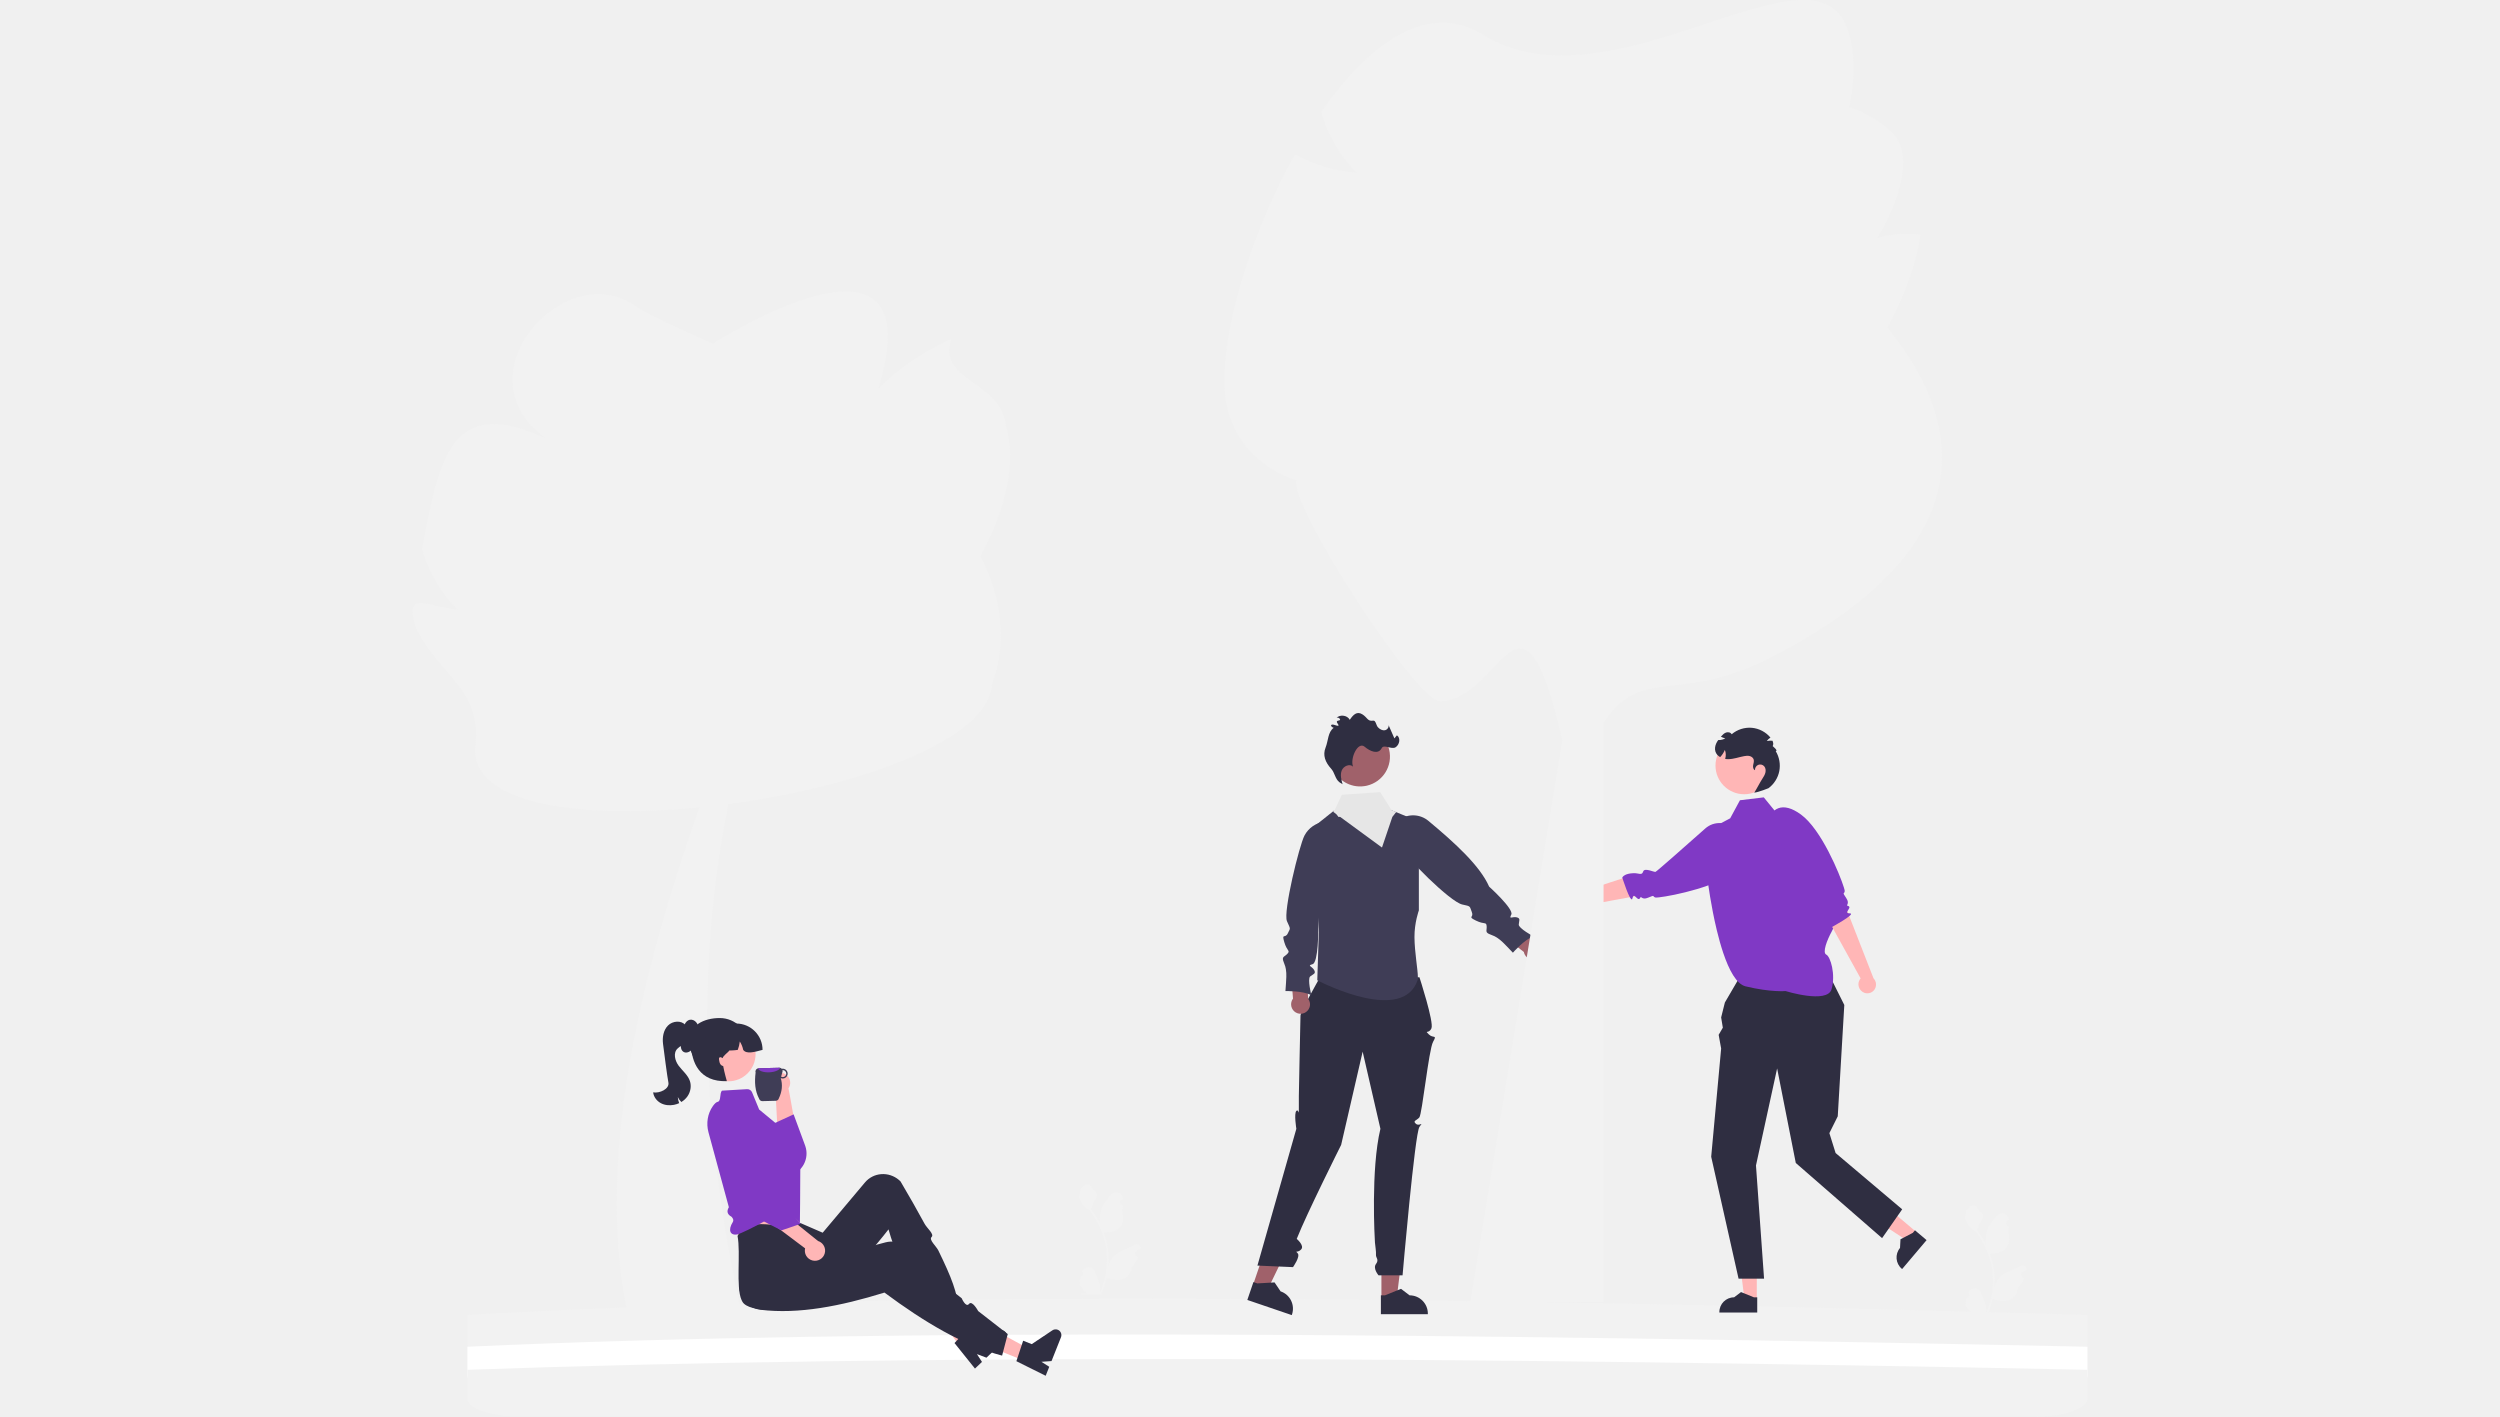
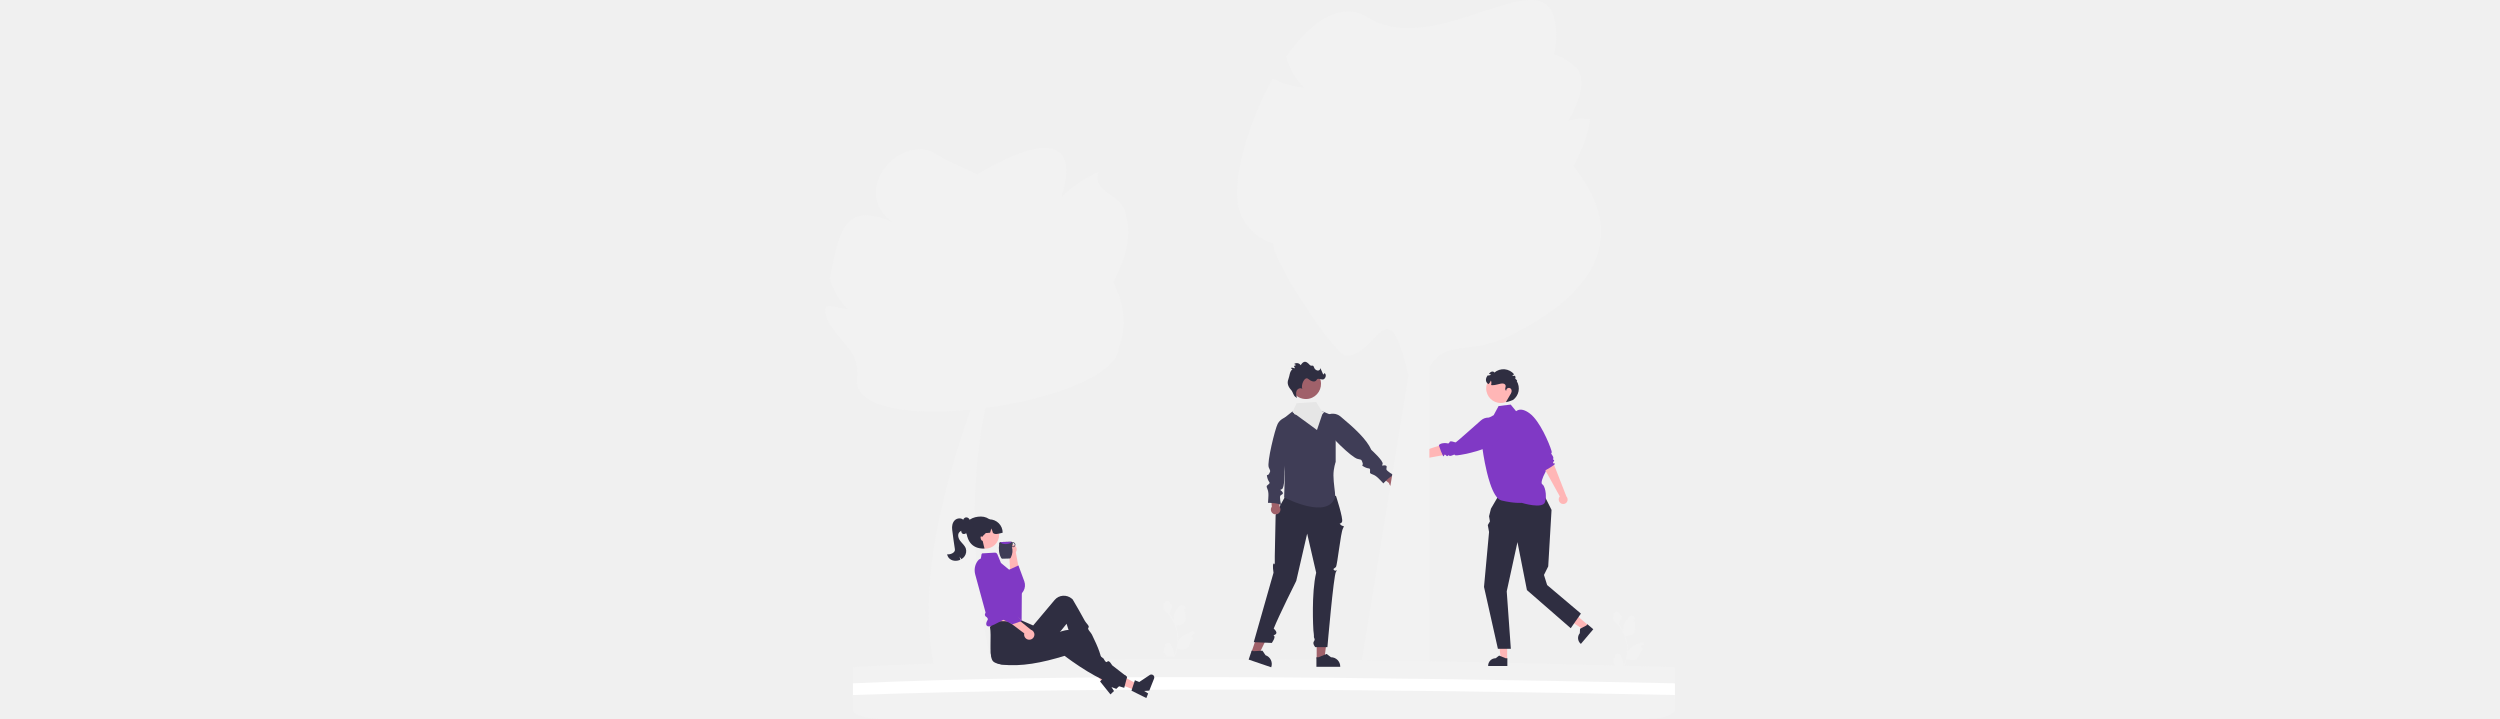
- <svg xmlns="http://www.w3.org/2000/svg" width="716.461" height="406.002" viewBox="0 0 716.461 606.002">
+ <svg xmlns="http://www.w3.org/2000/svg" width="716.461" height="206.002" viewBox="0 0 716.461 606.002">
  <path d="M716.461,562.478v12.347c0,4.254-10.18,7.715-22.69,7.715H46.151c-5.87,0-11.23-.762-15.26-2.016-.43-.129-.85-.269-1.25-.415-3.83-1.381-6.18-3.24-6.18-5.284v-12.347c197.151-11.071,439.611-7.323,693,0Z" fill="#f2f2f2" />
  <path d="M716.461,576.079v12.347c0,4.254-10.18,7.715-22.69,7.715H46.151c-5.87,0-11.23-.762-15.26-2.016-.43-.129-.85-.269-1.25-.415-3.83-1.381-6.18-3.24-6.18-5.284v-12.347c181.47-8.257,428.417-5.599,693,0Z" fill="#fff" />
  <path d="M716.461,585.94v12.347c0,4.254-10.18,7.715-22.69,7.715H46.151c-5.87,0-11.23-.762-15.26-2.016-.43-.129-.85-.269-1.25-.415-3.83-1.381-6.18-3.24-6.18-5.284v-12.347c196.351-6.934,435.574-5.288,693,0Z" fill="#f2f2f2" />
  <path d="M664.781,555.035c.978,.061,1.518-1.154,.778-1.862l-.074-.293,.029-.07c.989-2.358,4.34-2.342,5.321,.02,.87,2.096,1.978,4.195,2.251,6.411,.122,.978,.067,1.975-.15,2.935,2.039-4.454,3.112-9.318,3.112-14.209,0-1.229-.067-2.458-.205-3.684-.113-1.003-.269-1.999-.471-2.987-1.091-5.337-3.454-10.421-6.863-14.667-1.639-.896-3.005-2.296-3.83-3.974-.297-.605-.529-1.256-.639-1.92,.186,.024,.703-2.816,.562-2.99,.26-.394,.725-.59,1.009-.975,1.412-1.914,3.356-1.58,4.371,1.021,2.169,1.095,2.19,2.91,.859,4.656-.847,1.111-.963,2.614-1.706,3.803,.076,.098,.156,.193,.232,.29,1.401,1.798,2.614,3.73,3.635,5.759-.289-2.256,.138-4.974,.864-6.725,.827-1.996,2.378-3.677,3.744-5.403,1.64-2.073,5.004-1.168,5.293,1.459l.008,.076c-.203,.114-.402,.236-.596,.364-1.107,.732-.725,2.449,.587,2.651l.03,.005c-.073,.731-.199,1.455-.382,2.167,1.752,6.776-2.031,9.243-7.431,9.354-.119,.061-.235,.122-.355,.18,.547,1.541,.984,3.121,1.308,4.723,.29,1.415,.492,2.846,.605,4.283,.141,1.813,.128,3.635-.024,5.444l.009-.064c.388-1.993,1.47-3.855,3.042-5.145,2.341-1.923,5.648-2.631,8.173-4.177,1.216-.744,2.773,.217,2.561,1.627l-.01,.068c-.376,.153-.743,.33-1.097,.529-.203,.114-.402,.236-.596,.364-1.107,.732-.725,2.449,.587,2.651l.03,.005,.061,.009c-.645,1.532-1.544,2.953-2.669,4.179-1.096,5.915-5.801,6.476-10.834,4.754h-.003c-.55,2.397-1.354,4.738-2.388,6.97h-8.529c-.031-.095-.058-.193-.086-.287,.789,.049,1.584,.003,2.36-.141-.633-.776-1.266-1.559-1.898-2.336-.015-.015-.028-.031-.04-.046-.321-.397-.645-.792-.966-1.189l-0-0c-.02-1.22,.126-2.436,.416-3.616l0-0Z" fill="#f2f2f2" />
  <path d="M285.781,546.035c.978,.061,1.518-1.154,.778-1.862l-.074-.293,.029-.07c.989-2.358,4.34-2.342,5.321,.02,.87,2.096,1.978,4.195,2.251,6.411,.122,.978,.067,1.975-.15,2.935,2.039-4.454,3.112-9.318,3.112-14.209,0-1.229-.067-2.458-.205-3.684-.113-1.003-.269-1.999-.471-2.987-1.091-5.337-3.454-10.421-6.863-14.667-1.639-.896-3.005-2.296-3.83-3.974-.297-.605-.529-1.256-.639-1.92,.186,.024,.703-2.816,.562-2.99,.26-.394,.725-.59,1.009-.975,1.412-1.914,3.356-1.58,4.371,1.021,2.169,1.095,2.19,2.91,.859,4.656-.847,1.111-.963,2.614-1.706,3.803,.076,.098,.156,.193,.232,.29,1.401,1.798,2.614,3.73,3.635,5.759-.289-2.256,.138-4.974,.864-6.725,.827-1.996,2.378-3.677,3.744-5.403,1.64-2.073,5.004-1.168,5.293,1.459l.008,.076c-.203,.114-.402,.236-.596,.364-1.107,.732-.725,2.449,.587,2.651l.03,.005c-.073,.731-.199,1.455-.382,2.167,1.752,6.776-2.031,9.243-7.431,9.354-.119,.061-.235,.122-.355,.18,.547,1.541,.984,3.121,1.308,4.723,.29,1.415,.492,2.846,.605,4.283,.141,1.813,.128,3.635-.024,5.444l.009-.064c.388-1.993,1.47-3.855,3.042-5.145,2.341-1.923,5.648-2.631,8.173-4.177,1.216-.744,2.773,.217,2.561,1.627l-.01,.068c-.376,.153-.743,.33-1.097,.529-.203,.114-.402,.236-.596,.364-1.107,.732-.725,2.449,.587,2.651l.03,.005,.061,.009c-.645,1.532-1.544,2.953-2.669,4.179-1.096,5.915-5.801,6.476-10.834,4.754h-.003c-.55,2.397-1.354,4.738-2.388,6.97h-8.529c-.031-.095-.058-.193-.086-.287,.789,.049,1.584,.003,2.36-.141-.633-.776-1.266-1.559-1.898-2.336-.015-.015-.028-.031-.04-.046-.321-.397-.645-.792-.966-1.189l-0-0c-.02-1.22,.126-2.436,.416-3.616l0-0Z" fill="#f2f2f2" />
  <g>
    <g>
      <polygon points="575.019 555.956 569.75 555.955 567.244 535.633 575.02 535.633 575.019 555.956" fill="#ffb6b6" />
      <path d="M575.205,561.452l-16.202-.001v-.205c0-3.483,2.824-6.306,6.306-6.306h0l2.96-2.245,5.522,2.246,1.414,0-0,6.511Z" fill="#2f2e41" />
    </g>
    <g>
      <polygon points="643.33 527.065 639.926 531.087 622.792 519.876 627.814 513.939 643.33 527.065" fill="#ffb6b6" />
      <path d="M647.646,530.473l-10.464,12.37-.156-.132c-2.659-2.249-2.991-6.228-.742-8.888l0-0,.197-3.71,5.281-2.766,.913-1.08,4.971,4.205Z" fill="#2f2e41" />
    </g>
    <polygon points="600.742 406.476 572.496 409.754 561.363 428.826 559.767 435.212 560.489 439.602 558.702 442.662 559.767 448.516 555.51 494.812 567.217 546.963 578.126 546.963 574.667 498.537 583.713 457.03 591.695 497.473 628.61 529.621 637.209 517.294 608.724 493.216 606.063 484.702 609.648 477.503 612.449 429.891 600.742 406.476" fill="#2f2e41" />
    <path d="M587.295,423.928s17.81,5.545,19.687-.729c1.876-6.275-.465-14.031-2.24-14.855s.33-6.232,2.3-9.848c1.97-3.616,1.666-5.604,.535-6.037-1.131-.432-18.763-44.22-18.763-44.22l-5.995-1.26-4.807-5.899-10.203,1.234-4.173,7.721-6.99,3.704-2.553,23.495s1.255,10.068,3.812,20.66c.795,3.295,1.717,6.642,2.765,9.751,2.47,7.324,5.646,13.334,9.547,14.273,10.88,2.621,17.078,2.01,17.078,2.01Z" fill="#8039c5" />
    <g>
      <path d="M526.527,382.716l-3.634,.669-.841,.154-1.348,.253-28.045,5.161c-1.472,.957-3.402,.8-4.704-.383-1.499-1.387-1.589-3.731-.202-5.23,.024-.026,.049-.046,.073-.071,1.45-1.518,3.853-1.6,5.408-.192,.148,.144,.287,.296,.41,.46l.757-.247,2.374-.773,1.794-.583,3.568-1.167,1.384-.45,4.486-1.462,4.327-1.409,5.243-1.709,4.03-1.315,.804,1.354,4.118,6.943Z" fill="#ffb6b6" />
      <path d="M533.154,383.85c-.785,.087-1.303,.109-1.483,.068-1.504-.363,.16-1.345-3.165,.076-2.7,1.149-2.927-.918-3.317-.036-.645,1.456-1.554-.024-2.296-.573-.328-.247-.62-.304-.841,.154-.079,.154-.146,.373-.202,.671-.176,.888-.61,.535-1.146-.418-.883-1.581-2.036-4.804-2.693-6.763-.194-.554-.341-1.01-.436-1.294-.068-.211-.104-.331-.104-.331,0,0,.209-.604,1.234-1.13,.714-.372,1.834-.701,3.563-.76,1.062-.038,1.895,.185,2.537,.271,.377,.051,.689,.053,.942-.065l.006-.002c.281-.126,.495-.395,.656-.91,.289-.927,1.501-.815,2.7-.513,1.128,.292,2.253,.748,2.586,.65,.479-.141,13.18-11.366,21.294-18.565,3.707-3.29,9.359-3.03,12.749,.585l3.449,3.679s2.214,1.464,2.616,4.209c.165,1.155,.011,2.542-.776,4.152-.691,1.407-1.872,2.989-3.745,4.725-7.956,7.379-28.337,11.491-34.128,12.121Z" fill="#8039c5" />
    </g>
    <g>
      <path d="M612.419,386.389l1.343,3.442,.309,.797,.503,1.276,10.364,26.566c1.217,1.265,1.428,3.189,.512,4.691-1.079,1.734-3.364,2.265-5.098,1.186-.03-.018-.054-.039-.084-.058-1.764-1.138-2.299-3.481-1.21-5.274,.113-.173,.237-.337,.374-.489l-.386-.697-1.207-2.186-.911-1.651-1.82-3.284-.703-1.274-2.283-4.129-2.201-3.983-2.669-4.826-2.053-3.709,1.178-1.045,6.04-5.355Z" fill="#ffb6b6" />
      <path d="M612.281,379.667c.234,.755,.353,1.259,.347,1.444-.072,1.545-1.351,.097,.672,3.094,1.638,2.435-.348,3.048,.591,3.264,1.551,.359,.27,1.53-.129,2.362-.18,.369-.182,.666,.309,.797,.167,.049,.394,.073,.697,.072,.905,.005,.64,.498-.194,1.204-1.386,1.165-4.333,2.906-6.133,3.921-.508,.295-.928,.525-1.188,.673-.194,.107-.306,.164-.306,.164,0,0-.633-.091-1.342-.998-.5-.631-1.035-1.668-1.419-3.355-.237-1.036-.176-1.896-.213-2.543-.021-.38-.078-.687-.241-.913l-.003-.005c-.177-.252-.481-.412-1.018-.472-.965-.109-1.084-1.32-1.013-2.555,.074-1.163,.309-2.354,.15-2.662-.337-.654-11.93-12.28-11.93-12.28l-9.193-21.837s1.019-2.451,3.64-3.363c1.104-.38,2.494-.491,4.224-.022,1.512,.413,3.289,1.274,5.347,2.786,8.748,6.419,16.635,25.657,18.346,31.225Z" fill="#8039c5" />
    </g>
    <circle cx="569.617" cy="327.476" r="12.269" fill="#ffb6b6" />
    <path d="M580.019,337.16s-4.066,1.67-6.087,1.904c1.016-1.567,2.427-4.359,3.441-5.922,.53-.823,1.072-1.664,1.313-2.608,.24-.951,.132-2.041-.515-2.769-.623-.706-1.71-.95-2.572-.577-.866,.37-1.436,1.325-1.36,2.257-.762-.289-.931-1.312-.79-2.118,.141-.806,.47-1.631,.241-2.42-.22-.764-.949-1.304-1.725-1.502-.769-.199-1.585-.107-2.373,.041-2.251,.415-4.44,1.268-6.735,1.296-.453,.008-.913-.032-1.374-.111,.388-1.254,.366-2.637-.128-3.853-.467,1.141-1.155,2.192-2.009,3.087-.944-.538-1.69-1.328-2.021-2.365-.367-1.148-.156-2.421,.345-3.515,.231-.502,.52-.975,.848-1.422,.328,.02,.664,.007,.99-.039,.72-.091,1.412-.306,2.045-.666-.655-.171-1.29-.411-1.892-.725,.027-.033,.052-.062,.079-.095,.607-.686,1.261-1.386,2.122-1.69,.862-.303,1.984-.075,2.404,.742,2.363-2.028,5.563-3.051,8.667-2.766,3.05,.282,5.97,1.819,7.929,4.182-.612,.387-1.151,.876-1.571,1.467,.8-.147,1.62-.186,2.432-.124,.354,.762,.475,1.583,.096,2.307,.757,.703,2.272,1.951,1.308,2.176,1.531,2.52,2.081,5.62,1.514,8.514-.57,2.898-2.253,5.562-4.623,7.314Z" fill="#2f2e41" />
  </g>
  <g>
    <g>
      <polygon points="414.447 555.348 420.981 555.347 424.089 530.147 414.446 530.148 414.447 555.348" fill="#a0616a" />
      <path d="M414.217,562.164l20.091-.001v-.254c-0-4.319-3.501-7.82-7.82-7.82h-0l-3.67-2.784-6.847,2.785-1.754,0,0,8.074Z" fill="#2f2e41" />
    </g>
    <g>
      <polygon points="359.506 549.687 365.69 551.796 376.766 528.948 367.64 525.836 359.506 549.687" fill="#a0616a" />
      <path d="M357.088,556.064l19.015,6.485,.082-.24c1.394-4.088-.789-8.531-4.877-9.926l-0-0-2.575-3.82-7.379,.425-1.66-.566-2.606,7.642Z" fill="#2f2e41" />
    </g>
    <path d="M430.715,418.039s6.286,19.306,5.126,21.847c-1.16,2.541-3.14,.561-1.16,2.541,1.98,1.98,3.708-.125,1.854,3.237-1.854,3.362-4.662,31.036-5.898,32.376-1.235,1.34-2.934,1.376-1.425,2.677,1.509,1.302,3.489-1.338,1.509,1.302-1.98,2.639-7.232,63.528-7.232,63.528h-10.262s-2.556-2.946-1.109-4.863-.127-2.656,0-3.936c.127-1.28-.354-4.04-.444-5.3s-1.824-31.263,2.343-48.594l-7.597-33.001-9.203,39.886s-14.767,29.456-19,40.211c0,0,3.413,2.842,1.899,4.489-1.514,1.647-2.833,.327-1.514,1.647,1.32,1.32-1.98,5.939-1.98,5.939l-15.218-.66,16.651-58.512s-1.07-6.519,0-7.636c1.07-1.117,1.07,2.842,1.07-1.117v-5.279s.62-32.468,.703-34.38,8.001-15.769,8.001-15.769l42.885-.633Z" fill="#2f2e41" />
    <path d="M430.461,351.358v38.069s-1.919,5.26-1.878,11.43c.041,6.472,1.464,13.93,1.459,17.19,0,.563-.041,.995-.14,1.284-6.301,18.262-39.641,1.666-42.672,.113-.144-.072-.221-.113-.221-.113l.658-20.455-.113-5.882-.779-40.348,.698-.558,6.116-4.877,.599-.477,1.837,2.68,16.38-1.126,6.251-1.729,1.95,.793,8.791,3.576,1.063,.432Z" fill="#3f3d56" />
    <g>
      <path d="M479.718,402.433l-9.278-7.751-5.167,4.682,10.101,7.846c.073,.384,.201,.764,.392,1.128,1.037,1.98,3.482,2.744,5.462,1.707,1.98-1.037,2.744-3.482,1.707-5.462-.661-1.263-1.896-2.028-3.217-2.15Z" fill="#a0616a" />
      <path d="M422.184,350.583h0c-2.154,3.007-.748,7.879,.516,11.355,1.621,4.468,21.296,23.932,26.323,24.969,3.9,.804,3.064,.722,4.091,3.227,1.027,2.506-2.037,1.784,1.73,3.641,3.767,1.857,4.434,.397,4.614,2.38,.18,1.983-.956,2.685,1.73,3.641,2.685,.956,3.154,1.713,4.001,2.236,.847,.523,5.496,5.498,5.496,5.498,0,0,4.886-5.64,8.761-6.991,0,0-6.308-3.426-6.253-5.03s.956-2.685-.882-3.118c-1.838-.433-3.497,1.117-2.307-1.19,1.19-2.307-9.478-11.934-9.478-11.934-3.941-8.909-14.355-18.461-25.973-28.133-3.531-2.939-8.589-3.165-12.367-.552Z" fill="#3f3d56" />
    </g>
    <g>
      <path d="M383.084,427.163l-.521-12.078-6.941-.665,1.005,12.75c-.235,.312-.429,.663-.57,1.049-.765,2.1,.318,4.422,2.418,5.187,2.1,.765,4.422-.318,5.187-2.418,.488-1.339,.222-2.767-.578-3.826Z" fill="#a0616a" />
      <path d="M390.34,351.47l-.195,.023c-3.673,.433-6.896,2.651-8.614,5.926-2.21,4.208-9.202,32.708-7.49,36.62,1.597,3.648,1.53,2.751,.37,5.197-1.16,2.447-2.691-.304-1.526,3.731s2.693,3.545,1.349,5.013c-1.344,1.468-2.629,1.102-1.526,3.731s.858,3.485,1.042,4.463-.362,7.766-.362,7.766c0,0,7.46-.188,11.069,1.766,0,0-1.717-6.97-.494-8.01,1.222-1.04,2.629-1.102,1.71-2.753s-3.181-1.832-.674-2.507c2.507-.674,2.436-15.044,2.436-15.044l2.905-45.923Z" fill="#3f3d56" />
    </g>
    <path d="M408.225,336.077c-.293,.068-.585,.126-.878,.171-.91,.149-1.819,.194-2.707,.14-2.693-.14-5.233-1.135-7.287-2.774-2.171-1.729-3.792-4.175-4.472-7.084-1.599-6.868,2.675-13.74,9.543-15.339,6.769-1.581,13.538,2.545,15.267,9.237,.027,.104,.054,.203,.077,.306,1.599,6.872-2.671,13.74-9.543,15.344Z" fill="#a0616a" />
    <path d="M396.433,334.569c-1.777-1.391-1.949-4.041-3.466-5.712-2.535-2.794-3.726-5.799-2.398-9.11,1.175-2.928,.925-6.527,3.455-8.411-1.243-.45-1.535-1.384-.439-1.401,.739-.012,3.495,1.401,2.169-.359-1.326-1.76,1.184-1.065,1.018-1.786s-1.231-1.12-1.7-.548c1.499-1.757,4.773-1.382,5.837,.668,1.494-2.24,3.08-3.781,5.367-2.359,2.246,1.396,2.216,3.121,4.631,2.707,1.135-.195,1.243,1.95,2.018,2.802,.776,.852,1.909,1.511,3.041,1.297,1.132-.214,1.997-1.625,1.363-2.586l2.668,6.086,1.075-1.319c1.708,1.113,1.147,4.019-.572,5.115-1.72,1.096-5.002-1.437-5.935,.376-1.471,2.858-4.922,1.415-7.292-.605-2.874-2.449-6.343,4.998-4.959,8.511-1.437-1.411-4.094-.24-4.838,1.631-.744,1.871-.199,3.978,.353,5.915l-1.397-.91Z" fill="#2f2e41" />
    <polygon points="420.767 347.349 420.321 347.917 419.123 349.439 414.689 362.536 393.75 347.21 394.349 346.733 397.538 339.955 413.917 338.829 418.817 346.557 420.767 347.349" fill="#e6e6e6" />
  </g>
  <path d="M630.881,140.174c7.5-13.8,12.37-27.33,14.11-39.81-6.953-.813-13.104-.247-18.475,1.556,9.247-15.409,15.42-34.385,7.385-44.126-5.06-5.37-11.6-9.39-19.33-12.06,2.5-11.57,2.53-22.41-.32-31.94-13.22-44.37-100.72,35.57-156.56,.97-23.41-14.5-48.61,3.77-69.02,33.15,2.8,9.77,7.97,18.85,15.23,25.98-9.25-.66-18.35-3.38-26.45-7.9-21.84,39.19-35.04,88.25-28.43,110.43,4.29,14.39,14.56,24.06,28.97,29.04-2.5,11.57,51.517,94.625,61.47,94.539,26.46-.23,34.688-60.332,52.354,16.689l-39.354,240.311h57v-247.831c15.86-24.488,32.243-8.109,70-27.169,115.81-58.46,66.439-122.893,51.42-141.828Z" fill="#f2f2f2" />
  <g>
    <path d="M155.266,466.917l.921,17.8,8.461,2.313s-3.618-20.84-3.845-21.468c.519-.758,.802-1.686,.741-2.674-.145-2.356-2.173-4.148-4.529-4.003-2.356,.145-4.148,2.173-4.003,4.529,.095,1.535,.991,2.826,2.254,3.503Z" fill="#ffb6b6" />
    <path d="M124.821,506.702l-.2,.42c-.67,.16-.56-.03,.2-.42Z" fill="#8039c5" />
    <path d="M161.111,502.912c-4.59-1.25-9.31-1.59-13.79-1.4-4.75,.19-9.22,.98-12.94,1.9-.69-2.37-1.34-4.88-1.81-7.25l5.06-3.29,5.57-1.95,11.66-4.08-.15-6.33,1.23-.57,6.91-3.19,.16-.07,4.97,13.48c1.91,5.45-1.27,11.35-6.87,12.75Z" fill="#8039c5" />
  </g>
  <path d="M253.772,181.859c-2.018-19.077-29.37-18.529-23.268-36.892-11.61,5.15-22.29,12.32-31.278,21.34,24.636-80.607-70.765-19.304-70.765-19.304,0,0-26.359-11.357-33.792-16.506-29.684-20.207-75.511,30.006-37.447,57.179-42.334-19.984-45.887,10.993-53.228,47.011,2.8,9.77,7.97,18.85,15.232,25.981-11.951-.657-23.577-9.285-17.612,8.222,10.725,21.541,28.696,25.45,25.091,52.205,.269,23.264,46.095,29.23,95.958,24.3-28.457,81.05-43.924,156.278-30.294,218.467h48.797c-16.86-74.978-20.552-148.472-6.043-219.914,55.35-7.372,111.423-27.322,112.721-51.302,6.66-17.4,4.36-36.64-4.92-54.79,11.16-20.53,15.52-40.31,10.848-55.998Z" fill="#f2f2f2" />
  <path d="M136.136,512.745l1.699,7.299s.017,6.73,1.209,7.971c1.184,1.235,27.21-1.245,27.21-1.245,0,0-2.759-10.845-2.723-19.051l-27.394,5.026Z" fill="#ffb6b6" />
  <g>
    <g>
      <polygon points="236.519 579.352 240.998 576.123 230.565 556.845 223.953 561.611 236.519 579.352" fill="#ffb6b6" />
      <path d="M253.791,570.032c-.08-.11-.16-.21-.25-.31-.26-.27-.58-.48-.92-.6l-.02-.01c-.39-.15-.81-.19-1.23-.13l-1.85,.29-7.16,1.11-1.51,.24-2.72-2.86-1.05,1.12-3.62,3.88-.92,.98-.71,.76,8.75,10.92,3-2.85-2.15-3.34,4.06,1.53,2.29-2.18,1.53-1.44,4.14-3.93c.41-.39,.65-.88,.74-1.4,.1-.61-.03-1.25-.4-1.78Z" fill="#2f2e41" />
    </g>
    <path d="M233.841,561.184l-8.104,3.629c-8.396-8.879-16.844-20.286-22.137-38.938-12.092,15.655-22.744,24.519-37.204,32.291-4.883,2.645-22.548,3.594-25.297-1.357-.128-.231-.248-.468-.358-.708-2.527-5.566-.293-20.056-1.722-27.418,5.221-9.583,17.961-1.842,26.675-5.616l9.75,4.236,18.083-21.5c3.637-4.324,10.149-4.797,14.545-1.058,.232,.197,.456,.405,.67,.621,3.645,6.184,7.128,12.262,10.307,18.143,1.026,1.898,4.255,4.449,2.978,5.63s1.981,3.889,2.905,5.79c5.687,11.704,8.065,17.691,8.91,26.254Z" fill="#2f2e41" />
  </g>
  <path d="M132.354,466.535l10.733-.634c.928-.055,1.788,.485,2.143,1.344l3.033,7.353,12.606,10.419s4.991,6.351,5.003,14.554c.012,8.203-.178,23.495-.178,23.495,0,0-5.336-6.56-9.832-3.833-.765,.464-1.034,1.413-1.835,1.892-.4,.239-1.323,.007-1.727,.246-6.195,3.678-12.406,6.467-13.26,6.641-3.208,.651-4.213-1.825-2.047-5.274,.707-1.126-.576-2.283-.576-2.283-1.63-.893-2.239-2.159-1.105-4.062l-8.719-32.037c-1.047-3.847-.408-7.999,1.901-11.25,.686-.966,1.406-1.685,2.074-1.804,1.501-.32,.702-3.683,1.787-4.768Z" fill="#8039c5" />
  <g>
    <polygon points="261.207 581.872 263.246 576.744 243.997 566.267 240.988 573.835 261.207 581.872" fill="#ffb6b6" />
    <path d="M254.604,570.661l-2.416,9.212c-16.36-4.255-33.218-14.252-50.311-26.964-18.865,5.836-36.76,9.334-53.031,7.362-5.506-.649-9.656-5.803-9.055-11.434,.028-.263,.066-.525,.114-.785,1.135-6.006,10.608-11.278,13.67-18.119l20.137,4.794,1.496,3.87,4.535-1.198,3.829-1.012,4.383-1.158,14.368-3.797c5.453-1.441,11.042,1.921,12.483,7.51,.076,.295,.14,.593,.19,.894l19.9,15.487s1.776,4.152,3.14,2.444c1.365-1.708,3.921,3.051,3.921,3.051l12.648,9.843Z" fill="#2f2e41" />
    <path d="M276.001,568.812c-.75-.3-1.61-.21-2.28,.24l-8.86,5.91-3.67-1.46-.59,1.8-1.85,5.59-.45,1.37,12.53,6.24,1.53-3.85-3.36-2.13,4.33-.31,4.05-10.2c.5-1.26-.12-2.7-1.38-3.2Z" fill="#2f2e41" />
  </g>
  <path d="M120.718,445.558c-.279,1.253-.583,2.559-1.409,3.543-.826,.983-2.345,1.512-3.428,.823-1.324-.843-1.219-2.776-.955-4.323l.837-4.907c.16-.936,.325-1.889,.757-2.734s1.182-1.582,2.115-1.758c.987-.186,2.019,.3,2.677,1.059,.658,.759,.989,1.752,1.151,2.743,.429,2.63-.276,5.425-1.901,7.536l.156-1.982Z" fill="#2f2e41" />
  <path d="M116.773,438.522c-1.786-2.18-5.511-1.853-7.495,.147-1.984,2-2.477,5.084-2.125,7.881,.351,2.794,1.823,14.266,2.287,16.468,.581,2.755-3.749,4.767-6.517,4.248,.218,1.93,1.522,3.651,3.225,4.587,1.704,.933,3.753,1.125,5.659,.756,.771-.15,1.528-.393,2.243-.725-.323-.833-.524-1.714-.581-2.609,.369,.791,.885,1.51,1.509,2.118,1.014-.613,1.907-1.412,2.591-2.378,1.341-1.892,1.815-4.419,1.067-6.616-.871-2.567-3.163-4.337-4.789-6.505-1.628-2.167-2.46-5.553-.464-7.387,1.52-1.397,1.429-1.088,3.467-.763l-.078-9.221Z" fill="#2f2e41" />
  <path d="M143.617,447.679c0,6.742-5.465,12.207-12.207,12.207-6.742,0-13.146-7.813-13.146-14.554s6.404-9.859,13.146-9.859c6.742,0,12.207,5.465,12.207,12.207Z" fill="#2f2e41" />
  <circle cx="135.091" cy="450.898" r="11.646" fill="#ffb6b6" />
  <path d="M149.721,449.088c-3.448,.941-6.928,1.928-8.273,0-.263-1.277-.756-2.502-1.46-3.596-.131,1.23-.423,2.441-.859,3.596-1.514,.272-3.62,.272-3.62,.272-.493,.85-2.748,2.256-2.828,3.275-.174-.113-.357-.202-.545-.286-.235-.099-.512-.183-.742-.066-.174,.089-.272,.282-.305,.474-.033,.192-.005,.39,.028,.587,.099,.662,.207,1.352,.587,1.906,.268,.394,.718,.704,1.178,.756,.488,2.747,1.568,6.46,1.568,6.46-11.737,.469-15.247-8.195-15.247-15.726l1.408-2.817h4.695v-6.103h13.146c6.221,0,11.268,5.047,11.268,11.268Z" fill="#2f2e41" />
  <g>
    <path d="M171.858,539.306c-2.39-.157-4.201-2.223-4.044-4.613,.016-.241,.056-.473,.109-.701l-27.82-20.882,7.279-3.229,26.054,20.961c1.869,.583,3.169,2.381,3.035,4.421-.157,2.39-2.223,4.201-4.613,4.044Z" fill="#ffb6b6" />
    <path d="M166.051,523.492l-1.23,.42-7,2.39s-.15-.07-.42-.2c-2.79-1.37-18.52-9.18-19.46-11.91-.46-1.34-2.09-5.77-3.56-10.78-.69-2.37-1.34-4.88-1.81-7.25-.76-3.8-1.04-7.26-.25-9.26,2.32-5.87,7.62-4.36,7.62-4.36l3.26,8.38,4.12,10.59,3.33,8.56c4.38,1.17,9.74,6.67,15.4,13.42Z" fill="#8039c5" />
  </g>
  <g>
    <path d="M158.311,457.142c-.13,0-.26,.02-.38,.04-.17-.19-.39-.33-.66-.4-.12-.04-.26-.05-.4-.05l-8.85,.23c-.07,0-.15,.01-.21,.02-.31,.06-.58,.22-.77,.44-.07,.07-.13,.15-.18,.24-.19,.32-.24,.72-.11,1.12-.508,4.016-.318,7.859,1.54,11.29,.19,.57,.74,.96,1.34,.95l5.75-.15c.03,0,.06,0,.09-.01,.57-.05,1.06-.44,1.21-1,1.409-2.953,1.706-5.857,.81-8.71,.28,.13,.6,.2,.92,.19,.84-.02,1.55-.53,1.86-1.24,.13-.28,.2-.59,.19-.91-.03-1.16-1-2.08-2.15-2.05Zm.09,3.6c-.27,.01-.52-.06-.74-.18l.45-1.61,.13-.47c.07-.25,.06-.5,0-.73,.03,0,.06-.01,.09-.01,.82-.02,1.51,.64,1.53,1.46,0,.17-.02,.34-.07,.49-.19,.6-.73,1.03-1.39,1.05Z" fill="#3f3d56" />
    <path d="M147.807,456.985c.189,1.078,2.308,1.836,4.857,1.704,2.344-.108,4.26-.931,4.611-1.906-.123-.039-.26-.054-.401-.053l-8.85,.229c-.076,.005-.152,.01-.218,.027Z" fill="#8039c5" />
  </g>
</svg>
